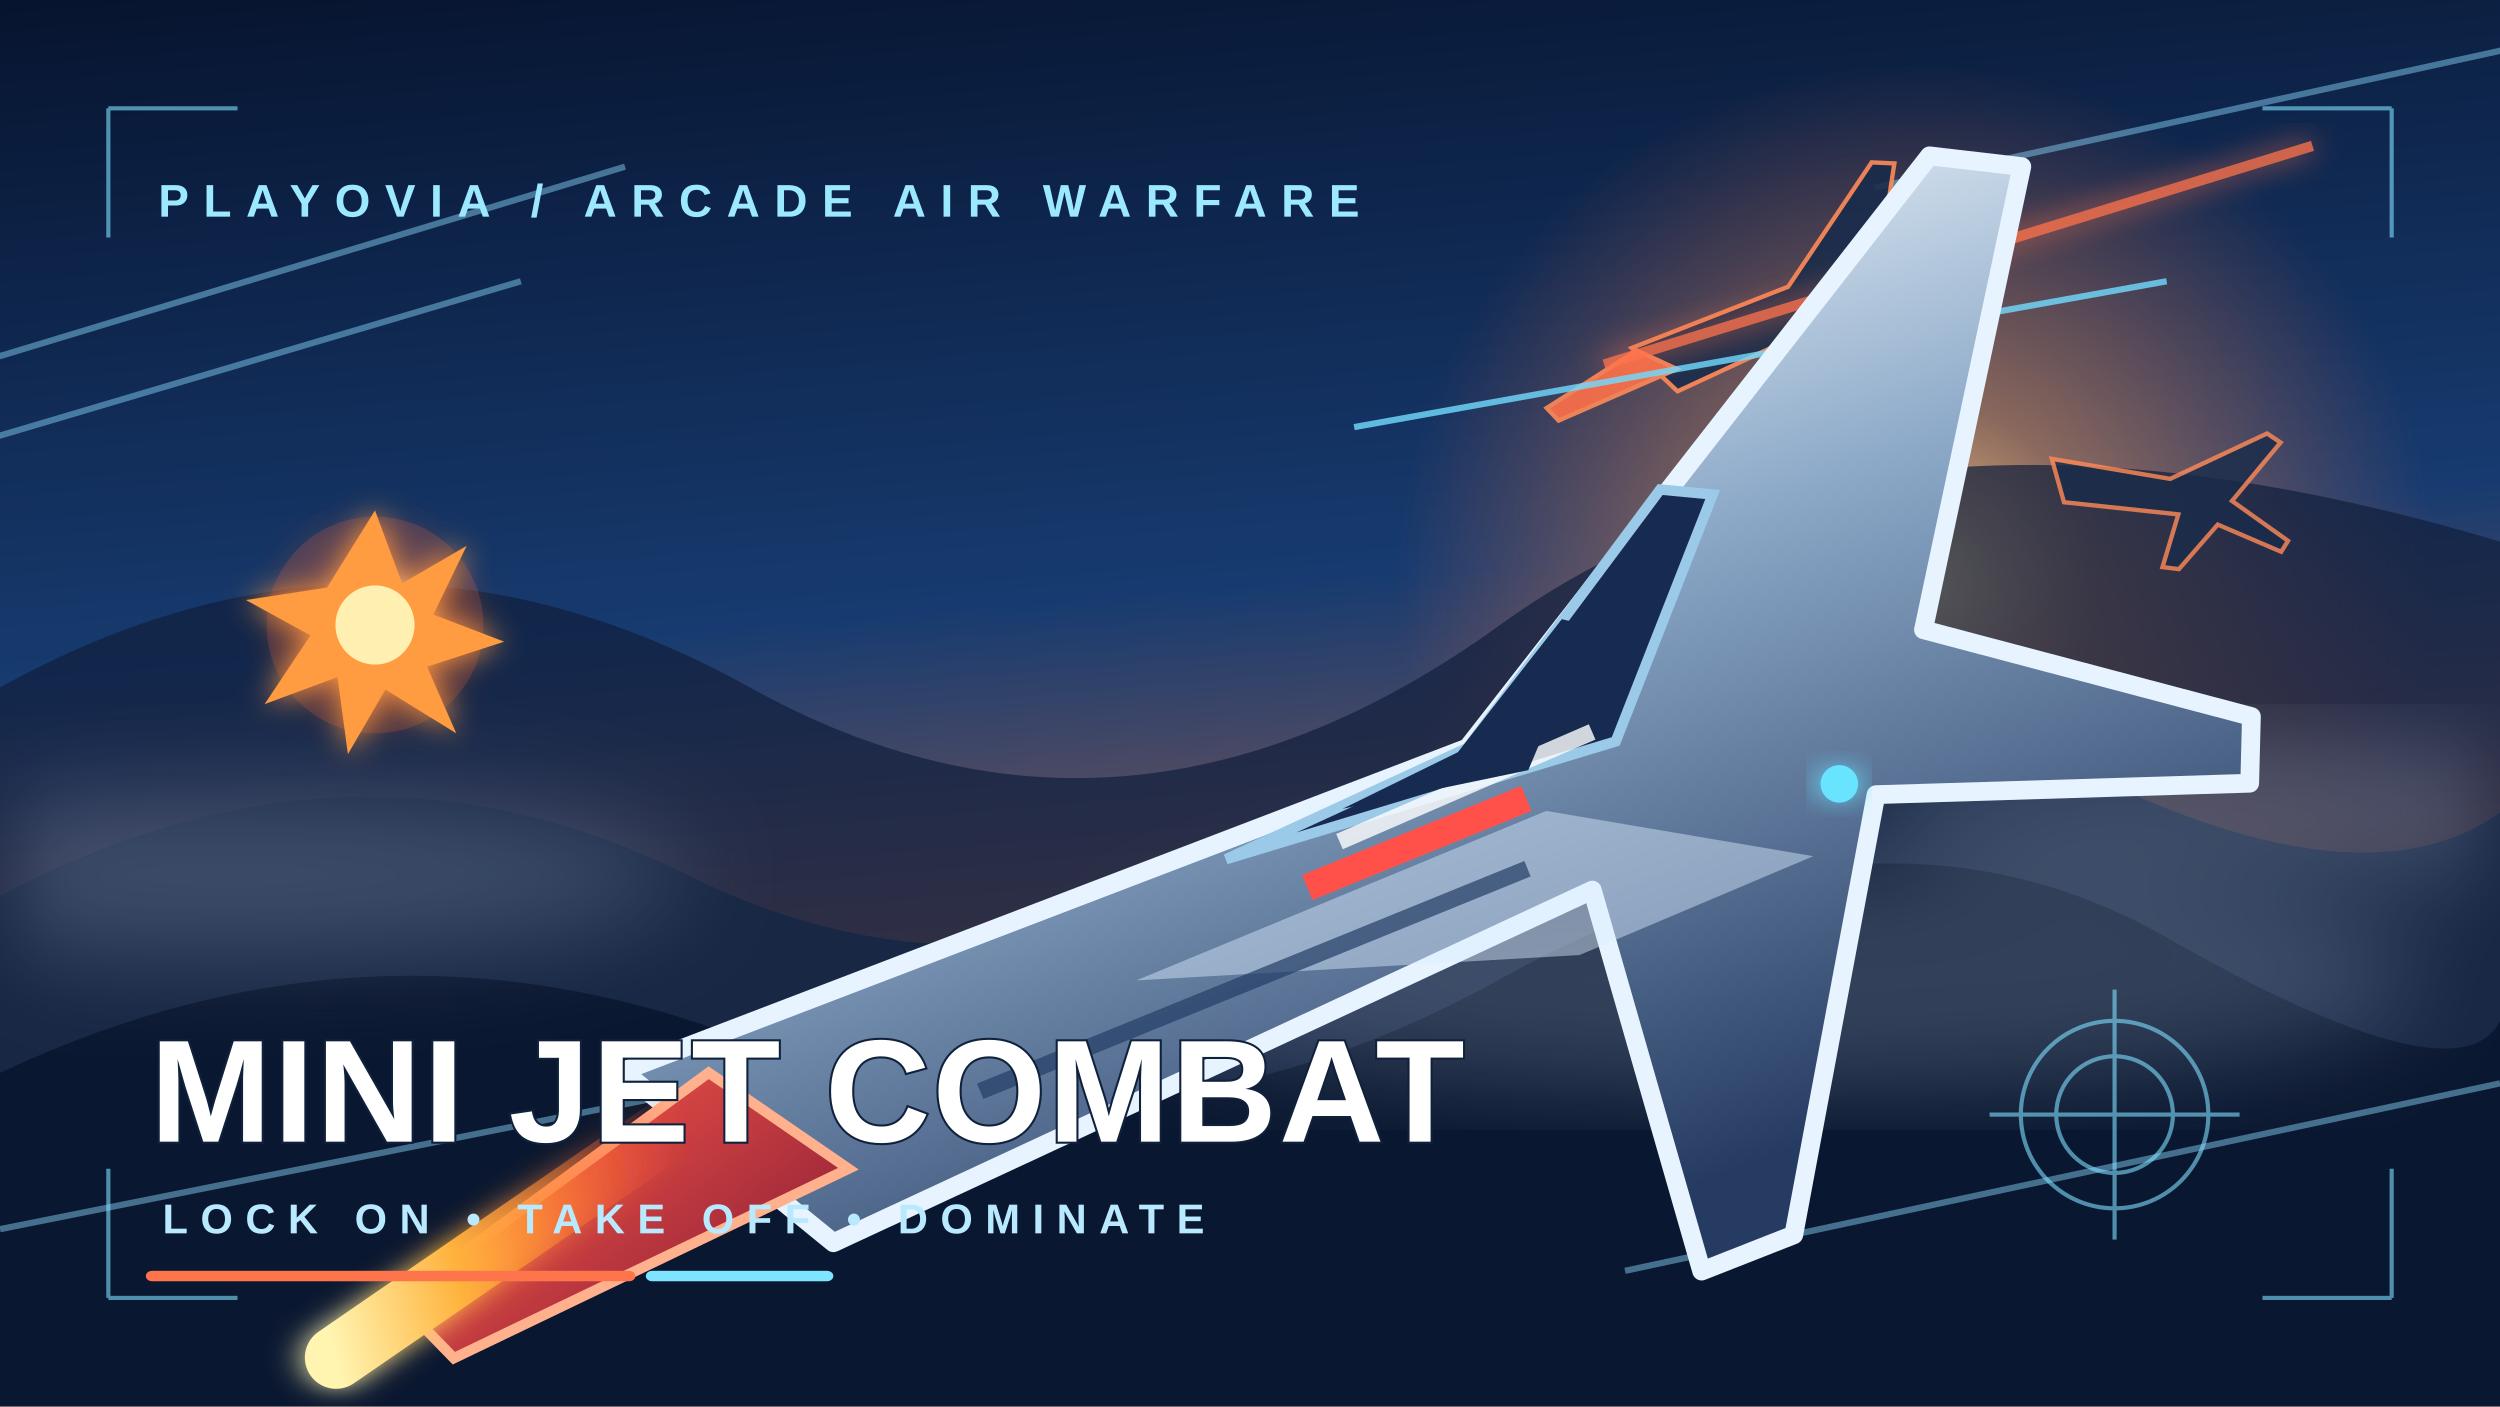
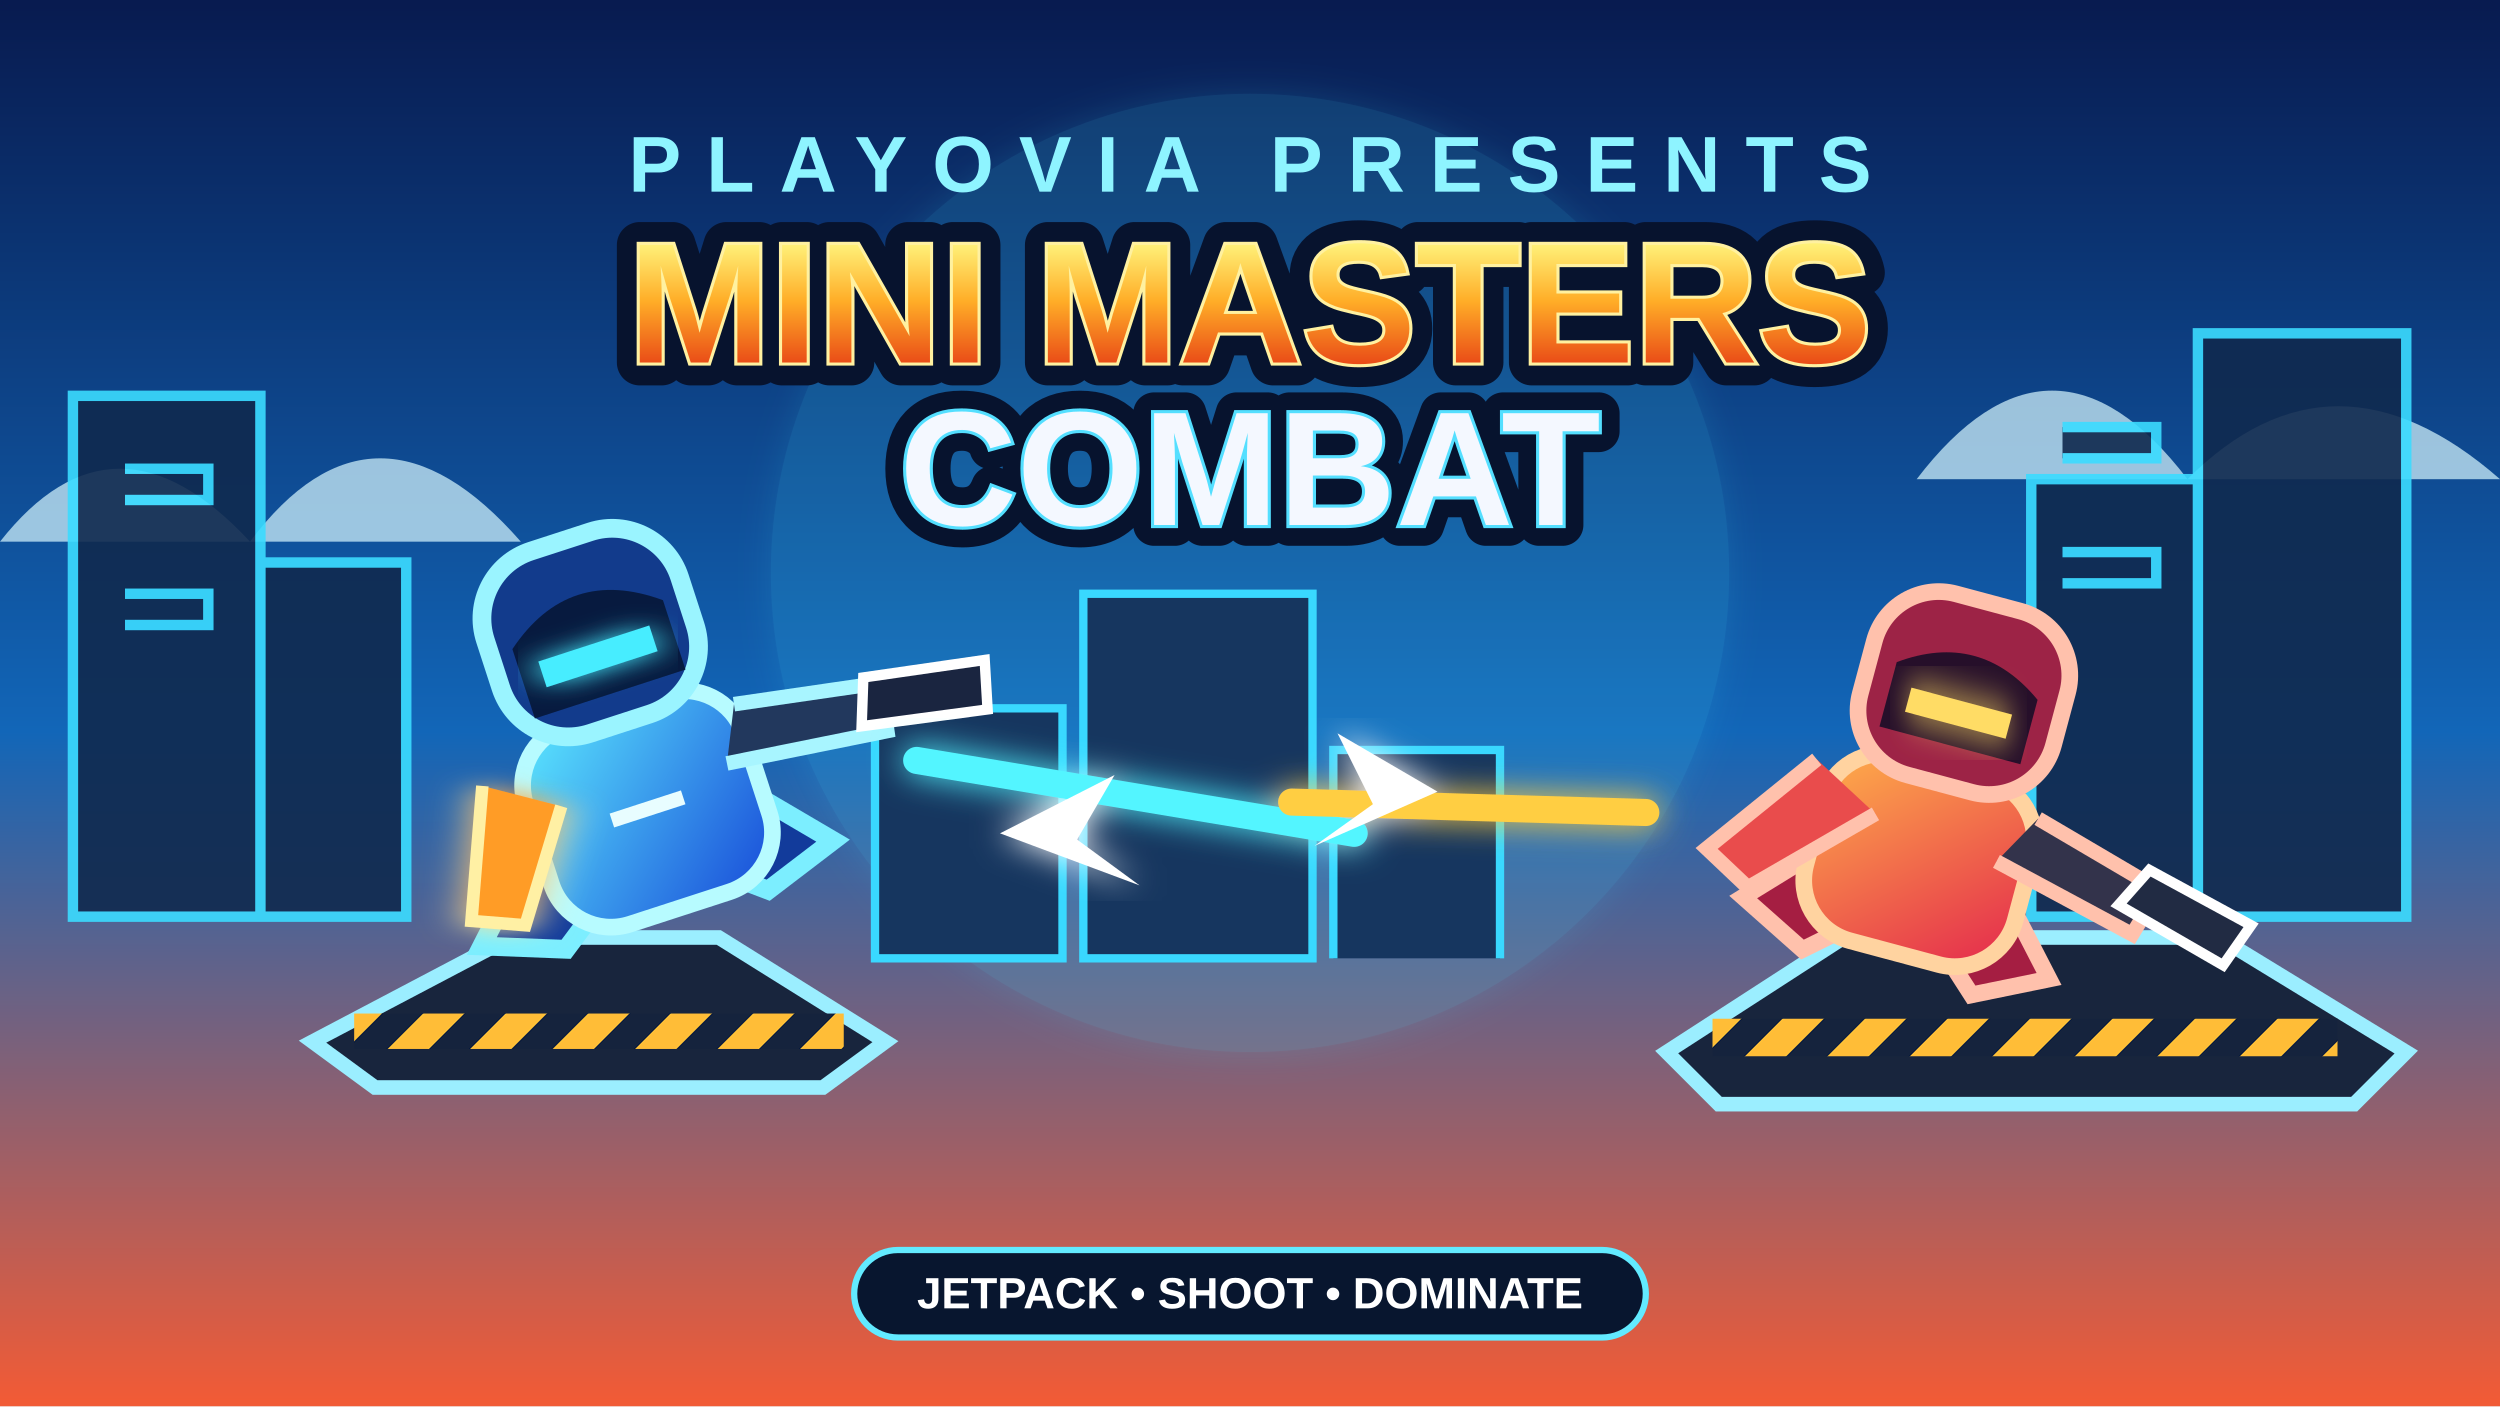
- <svg xmlns="http://www.w3.org/2000/svg" viewBox="0 0 1200 675" role="img" aria-labelledby="title desc">
+ <svg xmlns="http://www.w3.org/2000/svg" viewBox="0 0 1200 675">
  <defs>
-     <linearGradient id="sky" x2="0.15" y2="1">
-       <stop stop-color="#07142f" />
-       <stop offset=".48" stop-color="#173b70" />
-       <stop offset="1" stop-color="#f0783c" />
+     <linearGradient id="sky" x2="0" y2="1">
+       <stop stop-color="#081b50" />
+       <stop offset=".52" stop-color="#1266b8" />
+       <stop offset="1" stop-color="#f15b36" />
    </linearGradient>
-     <radialGradient id="sun">
-       <stop stop-color="#ffe6a1" stop-opacity=".95" />
-       <stop offset=".35" stop-color="#ff9b52" stop-opacity=".5" />
-       <stop offset="1" stop-color="#ff6b39" stop-opacity="0" />
-     </radialGradient>
-     <linearGradient id="metal" x2=".2" y2="1">
-       <stop stop-color="#f5fbff" />
-       <stop offset=".42" stop-color="#8ca9c8" />
-       <stop offset="1" stop-color="#263b62" />
+     <linearGradient id="gold" x2="0" y2="1">
+       <stop stop-color="#fff27a" />
+       <stop offset=".48" stop-color="#ffad27" />
+       <stop offset="1" stop-color="#e94b17" />
    </linearGradient>
-     <linearGradient id="wing" x2="1" y2="1">
-       <stop stop-color="#ff5b48" />
-       <stop offset="1" stop-color="#8c1e38" />
+     <linearGradient id="blue" x2="1" y2="1">
+       <stop stop-color="#5ceaff" />
+       <stop offset="1" stop-color="#1749d8" />
    </linearGradient>
-     <linearGradient id="flame" x2="1">
-       <stop stop-color="#fff4b0" />
-       <stop offset=".35" stop-color="#ffb33e" />
-       <stop offset="1" stop-color="#ff4d2d" stop-opacity="0" />
+     <linearGradient id="red" x2="1" y2="1">
+       <stop stop-color="#ffb14a" />
+       <stop offset="1" stop-color="#e3264c" />
    </linearGradient>
-     <filter id="blur">
-       <feGaussianBlur stdDeviation="24" />
-     </filter>
    <filter id="glow">
-       <feGaussianBlur stdDeviation="7" result="b" />
+       <feGaussianBlur stdDeviation="8" result="b" />
      <feMerge>
        <feMergeNode in="b" />
        <feMergeNode in="SourceGraphic" />
      </feMerge>
    </filter>
+     <pattern id="haz" width="28" height="28" patternUnits="userSpaceOnUse" patternTransform="rotate(45)">
+       <rect width="14" height="28" fill="#ffbd37" />
+       <rect x="14" width="14" height="28" fill="#15233d" />
+     </pattern>
  </defs>
  <rect width="1200" height="675" fill="url(#sky)" />
-   <circle cx="920" cy="280" r="250" fill="url(#sun)" />
-   <path d="M0 330Q180 230 360 330T720 300T1200 260V675H0Z" fill="#101e3c" opacity=".7" />
-   <path d="M0 430Q170 340 330 420T660 390T980 360T1200 390V675H0Z" fill="#172744" />
-   <path d="M0 515Q180 430 360 500T720 470T1040 450T1200 490V675H0Z" fill="#0a1730" />
-   <g fill="#d7e7ff" opacity=".2" filter="url(#blur)">
-     <ellipse cx="110" cy="420" rx="220" ry="38" />
-     <ellipse cx="850" cy="470" rx="310" ry="55" />
-     <ellipse cx="1080" cy="390" rx="180" ry="35" />
+   <circle cx="600" cy="275" r="230" fill="#45dfff" opacity=".14" filter="url(#glow)" />
+   <g fill="#d8f8ff" opacity=".7">
+     <path d="M0 260q55-70 120 0 60-80 130 0H0M920 230q65-85 130 0 70-70 150 0H920" />
  </g>
-   <g stroke="#8bdcff" stroke-width="3" opacity=".45" fill="none">
-     <path d="M-30 180 300 80M-20 215 250 135M900 90 1220 20" />
-     <path d="M0 590 450 500M780 610 1200 520" />
+   <g fill="#10294e" stroke="#3bdcff" stroke-width="5" opacity=".9">
+     <path d="M35 440V190h90v250zm90 0V270h70v170zm850 0V230h80v210zm80 0V160h100v280z" />
+     <path d="M60 225h40v15H60m0 45h40v15H60m930-95h45v15h-45m0 45h45v15h-45" />
  </g>
-   <g transform="translate(860 145) scale(.42) rotate(-13)" opacity=".9" fill="#182b4a" stroke="#ff8a58" stroke-width="5">
-     <path d="M-190 10 0-18 125-135 150-128 105-15 210 18 205 38 95 28 58 115 32 120 30 32-150 70Z" />
-     <path d="M-185 14-300 55-290 72-145 45Z" fill="#ff7048" />
+   <g fill="#16365f" stroke="#39d8ff" stroke-width="4">
+     <path d="M420 460V340h90v120zm100 0V285h110v175zm120 0V360h80v100" />
  </g>
-   <g transform="translate(1040 235) scale(.3) rotate(18)" opacity=".8" fill="#182b4a" stroke="#ff8a58" stroke-width="7">
-     <path d="M-190 10 0-18 125-135 150-128 105-15 210 18 205 38 95 28 58 115 32 120 30 32-150 70Z" />
+   <g transform="translate(150 500)">
+     <path d="M0 0l95-50 100 0 80 50-30 22H30z" fill="#18253d" stroke="#9beeff" stroke-width="7" />
+     <path d="M20-5h235" stroke="url(#haz)" stroke-width="17" />
  </g>
-   <path d="M770 175 1110 70" stroke="#ff734c" stroke-width="5" opacity=".8" filter="url(#glow)" />
-   <path d="M650 205 1040 135" stroke="#71dcff" stroke-width="3" opacity=".8" />
-   <g transform="translate(180 300)" filter="url(#glow)">
-     <circle r="52" fill="#ff6b32" opacity=".18" />
-     <path d="M0-55 13-20 44-38 28-5 62 8 25 20 39 52 5 31-13 62-18 25-53 38-31 5-62-12-23-18Z" fill="#ff9b40" />
-     <circle r="19" fill="#fff0b2" />
+   <g transform="translate(800 505)">
+     <path d="M0 0l85-55h180l90 55-25 25H25z" fill="#18253d" stroke="#9beeff" stroke-width="7" />
+     <path d="M22-7h300" stroke="url(#haz)" stroke-width="18" />
  </g>
-   <g transform="translate(650 390) rotate(-13)">
-     <path d="M-370 42 60-18 340-245 382-230 286-24 430 52 422 83 246 48 160 245 113 252 103 62-290 145Z" fill="url(#metal)" stroke="#e7f4ff" stroke-width="9" stroke-linejoin="round" />
-     <path d="M-65 8 60-18 178-118 202-110 130-5Z" fill="#172b50" stroke="#9bc9e8" stroke-width="5" />
-     <path d="M-330 52-500 125-480 158-275 112Z" fill="url(#wing)" stroke="#ffb18d" stroke-width="5" />
-     <path d="M-350 72-535 145" stroke="url(#flame)" stroke-width="30" stroke-linecap="round" filter="url(#glow)" />
-     <path d="M-120 55 90 20 210 70 90 91Z" fill="#dceeff" opacity=".45" />
-     <path d="M-10 12 120-12" stroke="#fff" stroke-width="8" opacity=".8" />
-     <path d="M-30 30 82 12" stroke="#ff5149" stroke-width="13" />
-     <path d="M-205 90 75 45" stroke="#243d65" stroke-width="8" opacity=".7" />
-     <path d="M-5-3 55-17 118-68 130-62 86-1Z" fill="#172b50" />
-     <circle cx="230" cy="39" r="9" fill="#67e4ff" filter="url(#glow)" />
+   <g transform="translate(300 355) rotate(-18)">
+     <path d="M-38 15l-58 58 38 14 65-46" fill="#123b9b" stroke="#7ceeff" stroke-width="9" />
+     <path d="M25 15l55 62-37 13-61-49" fill="#123b9b" stroke="#7ceeff" stroke-width="9" />
+     <rect x="-55" y="-15" width="110" height="100" rx="30" fill="url(#blue)" stroke="#b7fbff" stroke-width="8" />
+     <rect x="-49" y="-100" width="98" height="92" rx="34" fill="#123b8c" stroke="#9af4ff" stroke-width="9" />
+     <path d="M-38-58q38-30 76 0v35h-76z" fill="#071a3f" />
+     <path d="M-28-42h56" stroke="#46edff" stroke-width="13" filter="url(#glow)" />
+     <path d="M-18 35h36" stroke="#e8fdff" stroke-width="7" />
+     <path d="M55 0l70 12-4 23-78-9" fill="#22385d" stroke="#a8f5ff" stroke-width="7" />
+     <path d="M118 7l58 10-6 23-60-11z" fill="#1a2540" stroke="#fff" stroke-width="5" />
+     <path d="M-72 0l-25 60 24 10 34-49" fill="#ff9c28" stroke="#fff0a4" stroke-width="6" filter="url(#glow)" />
  </g>
-   <g fill="none" stroke="#7edfff" stroke-width="2" opacity=".6">
-     <path d="M52 52h62M52 52v62M1148 52h-62M1148 52v62M52 623h62M52 623v-62M1148 623h-62M1148 623v-62" />
-     <circle cx="1015" cy="535" r="45" />
-     <circle cx="1015" cy="535" r="28" />
-     <path d="M1015 475v120M955 535h120" />
+   <g transform="translate(930 380) rotate(15)">
+     <path d="M-25 18l-52 55 34 17 57-50" fill="#a51e42" stroke="#ffc1ac" stroke-width="8" />
+     <path d="M25 18l50 55-34 17-55-50" fill="#a51e42" stroke="#ffc1ac" stroke-width="8" />
+     <rect x="-52" y="-12" width="104" height="92" rx="30" fill="url(#red)" stroke="#ffd3a0" stroke-width="8" />
+     <rect x="-48" y="-94" width="96" height="90" rx="32" fill="#9d2346" stroke="#ffc1ac" stroke-width="8" />
+     <path d="M-35-55q35-25 70 0v32h-70z" fill="#260f2a" />
+     <path d="M-25-39h50" stroke="#ffdc65" stroke-width="12" filter="url(#glow)" />
+     <path d="M-60 0l-40 55 24 13 50-50" fill="#e94c4c" stroke="#ffc1ac" stroke-width="7" />
+     <path d="M50 0l65 18-7 24-72-17" fill="#33334b" stroke="#ffc1ac" stroke-width="7" />
+     <path d="M108 10l54 13-8 22-56-15z" fill="#212b43" stroke="#fff" stroke-width="5" />
  </g>
-   <g font-family="Arial,sans-serif" font-weight="900">
-     <text x="76" y="104" font-size="22" letter-spacing="7" fill="#9ce8ff">PLAYOVIA  /  ARCADE AIR WARFARE</text>
-     <text x="72" y="548" font-size="70" letter-spacing="1" fill="#fff" stroke="#10213c" stroke-width="2" paint-order="stroke">MINI JET COMBAT</text>
-     <text x="78" y="592" font-size="20" letter-spacing="6" fill="#b9e9ff">LOCK ON  •  TAKE OFF  •  DOMINATE</text>
+   <g stroke-linecap="round" filter="url(#glow)">
+     <path d="M440 365l210 35" stroke="#53f5ff" stroke-width="13" />
+     <path d="M790 390l-170-5" stroke="#ffce43" stroke-width="13" />
+     <path d="M480 400l55-28-18 31 30 22zM690 380l-48-28 17 34-28 20z" fill="#fff" />
  </g>
-   <rect x="70" y="610" width="235" height="5" rx="3" fill="#ff754b" />
-   <rect x="310" y="610" width="90" height="5" rx="3" fill="#7de5ff" />
+   <g text-anchor="middle" font-family="Arial Black,Arial,sans-serif" font-weight="1000">
+     <text x="600" y="92" font-size="38" letter-spacing="12" fill="#8ef4ff">PLAYOVIA PRESENTS</text>
+     <text x="600" y="174" font-size="82" fill="#07132e" stroke="#07132e" stroke-width="22" stroke-linejoin="round">MINI MASTERS</text>
+     <text x="600" y="174" font-size="82" fill="url(#gold)" stroke="#fff1a0" stroke-width="3" paint-order="stroke">MINI MASTERS</text>
+     <text x="600" y="252" font-size="78" fill="#07132e" stroke="#07132e" stroke-width="20" stroke-linejoin="round">COMBAT</text>
+     <text x="600" y="252" font-size="78" fill="#f4f8ff" stroke="#54dfff" stroke-width="3" paint-order="stroke">COMBAT</text>
+   </g>
+   <g font-family="Arial,sans-serif" font-weight="bold" text-anchor="middle">
+     <rect x="410" y="600" width="380" height="42" rx="21" fill="#08162f" stroke="#62eaff" stroke-width="3" />
+     <text x="600" y="628" font-size="21" fill="#fff">JETPACK • SHOOT • DOMINATE</text>
+   </g>
</svg>
